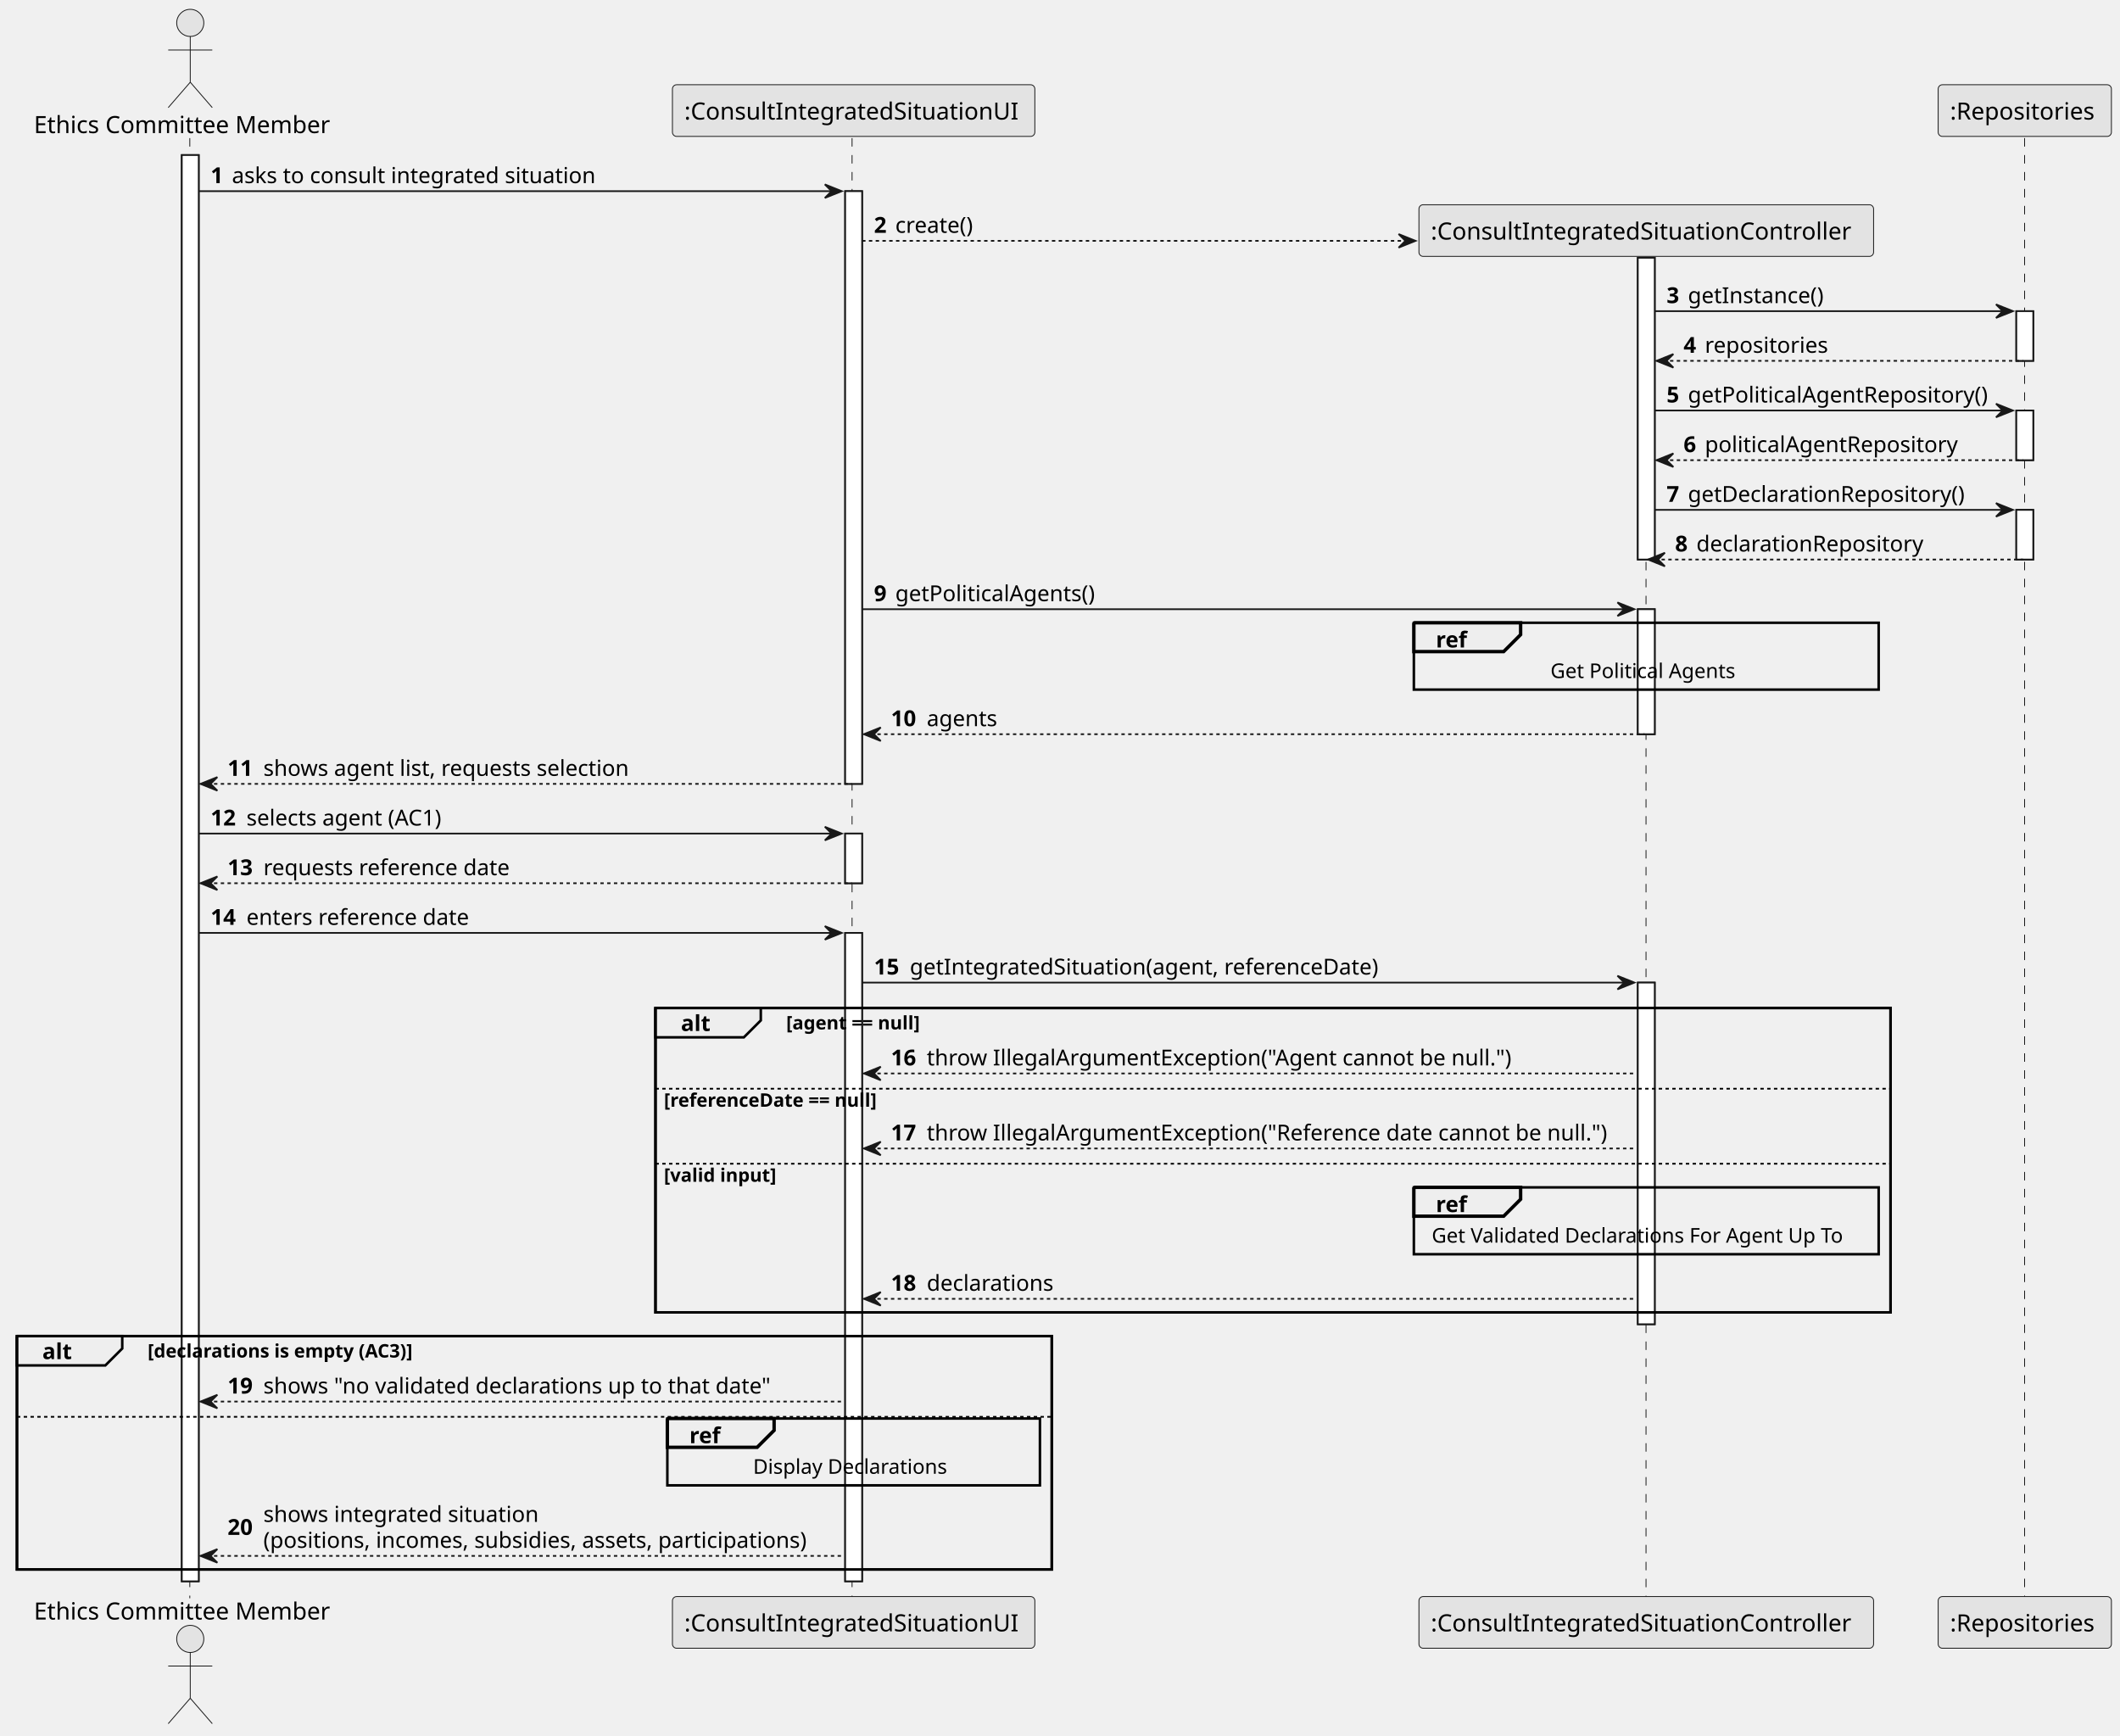
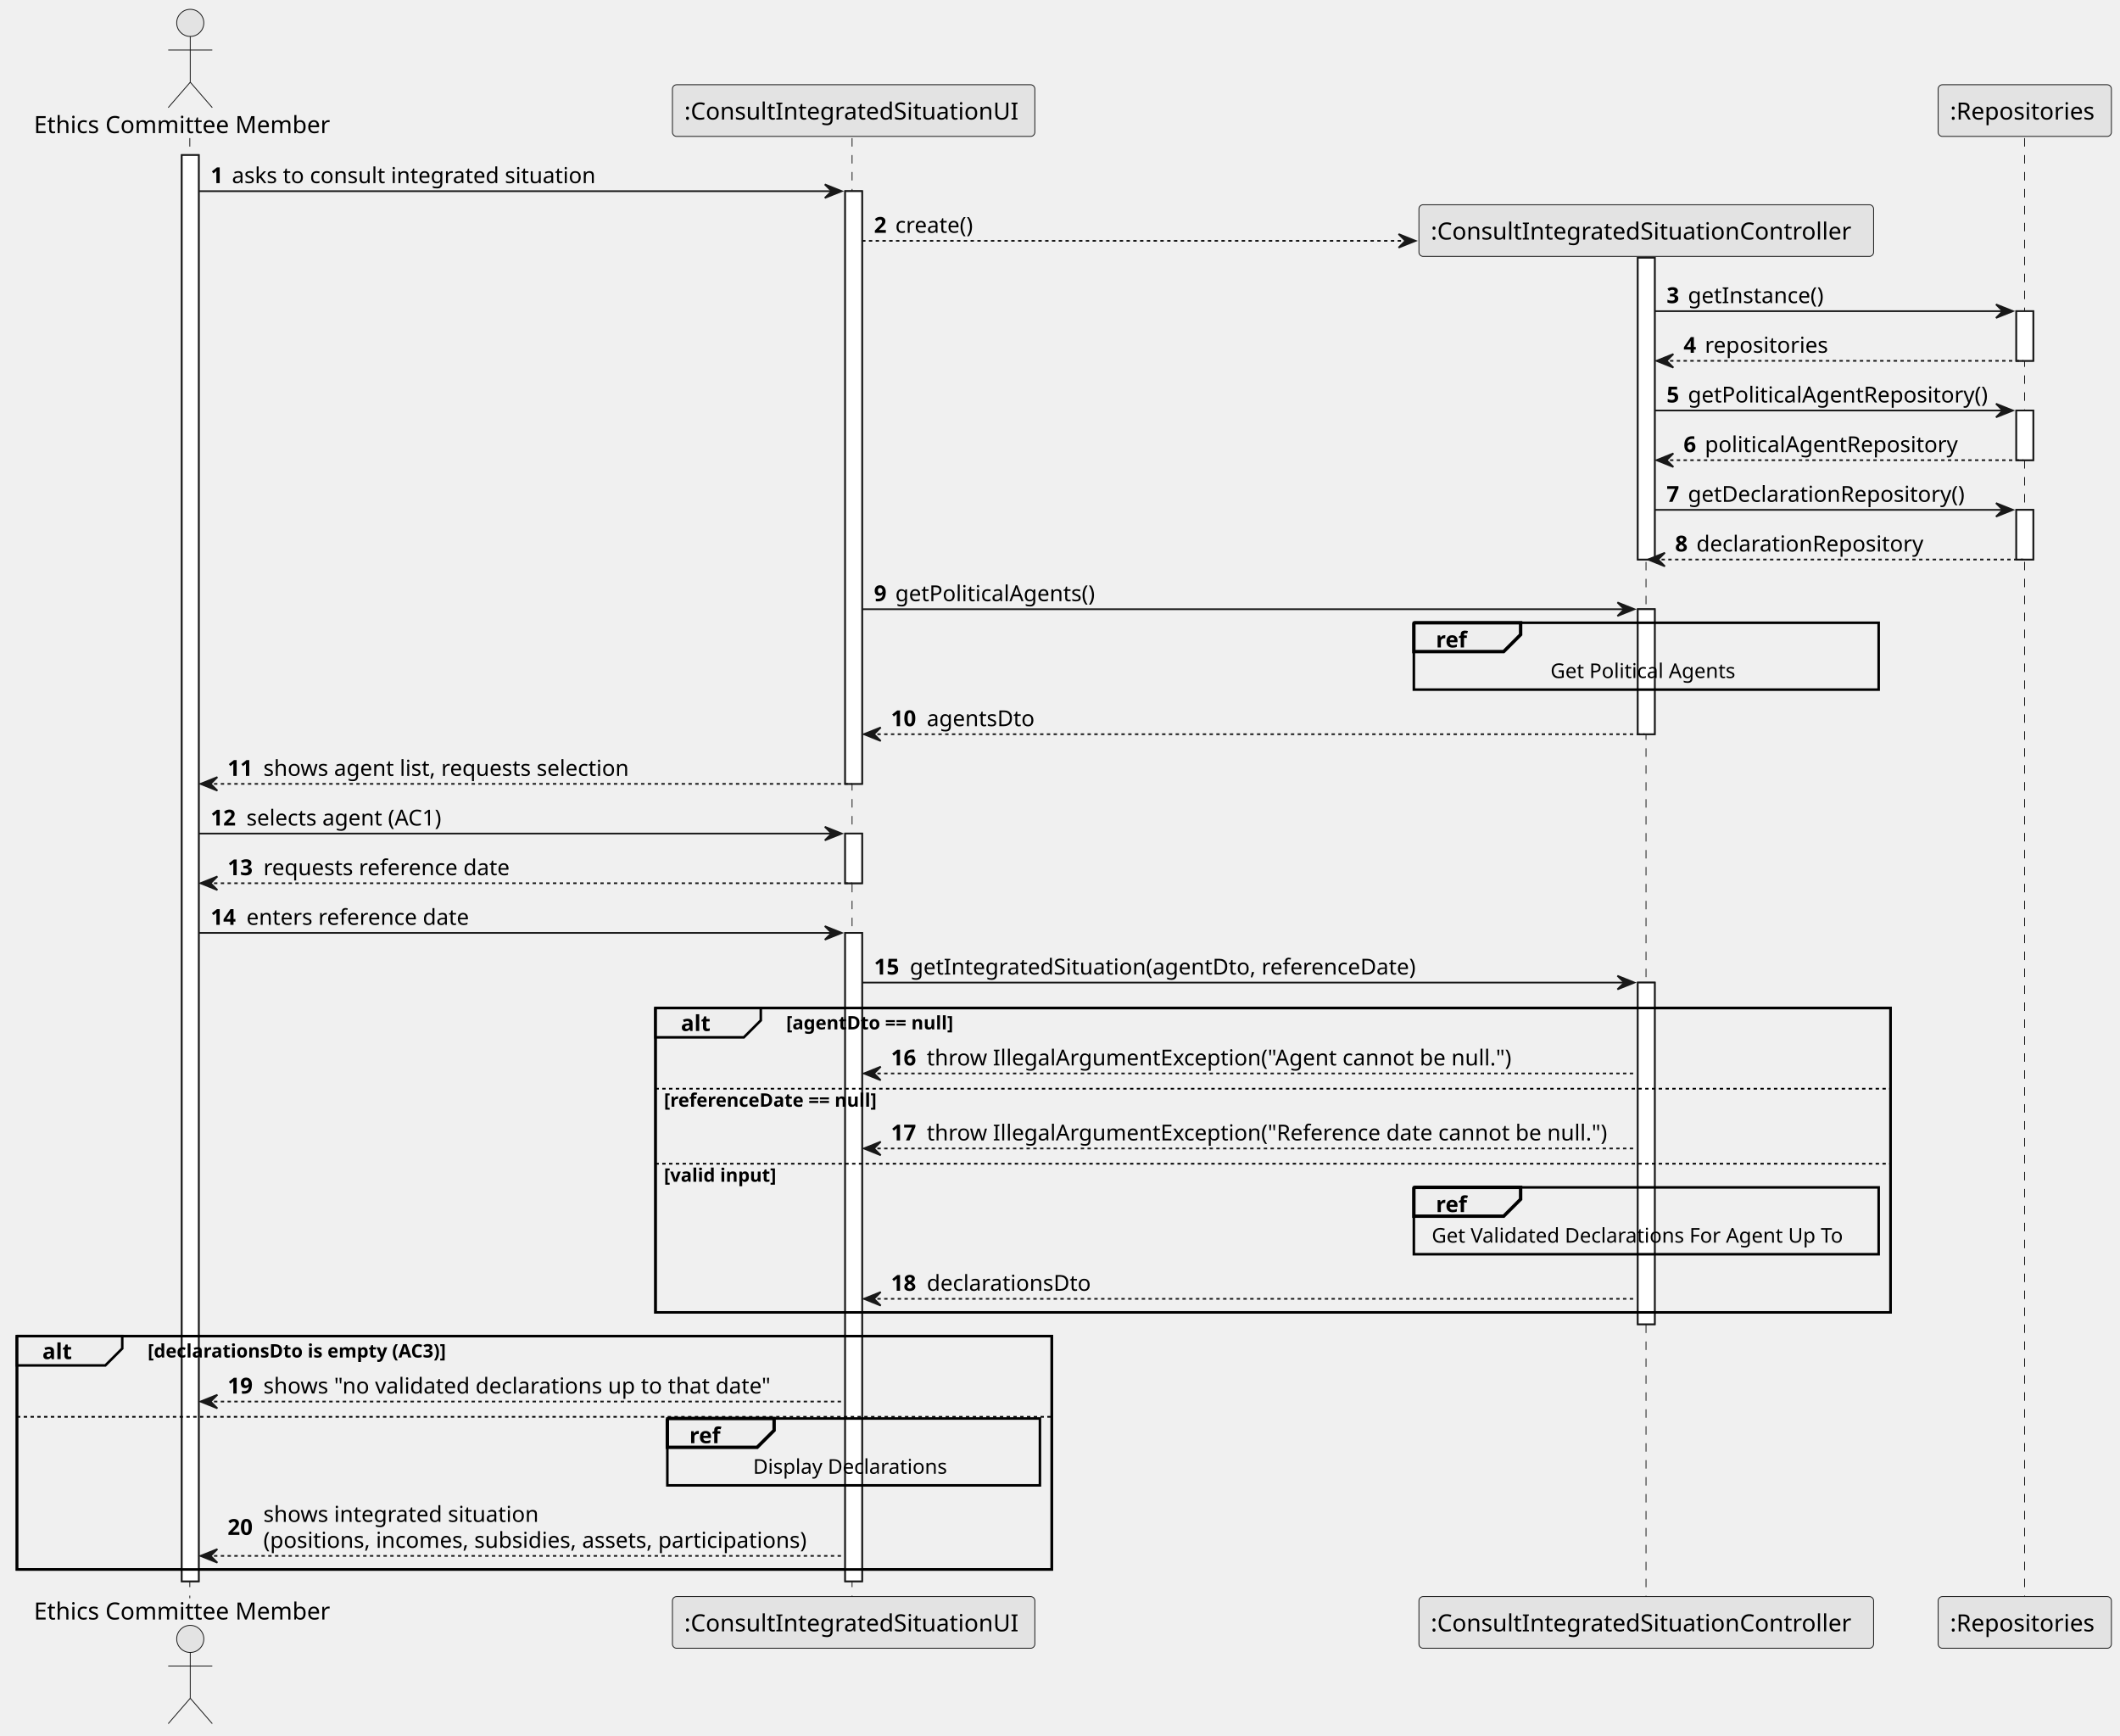
<svg xmlns="http://www.w3.org/2000/svg" contentStyleType="text/css" data-diagram-type="SEQUENCE" height="1024px" preserveAspectRatio="none" style="width:1251px;height:1024px;background:#FFFFFF;" version="1.1" viewBox="0 0 1251 1024" width="1251px" zoomAndPan="magnify">
  <defs />
  <g>
    <g>
      <rect fill="#FFFFFF" height="841.561" style="stroke:#181818;stroke-width:1;" width="10" x="107.27" y="91.488" />
    </g>
    <g>
      <rect fill="#FFFFFF" height="349.727" style="stroke:#181818;stroke-width:1;" width="10" x="498.727" y="112.799" />
    </g>
    <g>
      <rect fill="#FFFFFF" height="29.311" style="stroke:#181818;stroke-width:1;" width="10" x="498.727" y="491.836" />
    </g>
    <g>
      <rect fill="#FFFFFF" height="382.592" style="stroke:#181818;stroke-width:1;" width="10" x="498.727" y="550.457" />
    </g>
    <g>
      <rect fill="#FFFFFF" height="178.041" style="stroke:#181818;stroke-width:1;" width="10" x="966.451" y="152.109" />
    </g>
    <g>
      <rect fill="#FFFFFF" height="73.754" style="stroke:#181818;stroke-width:1;" width="10" x="966.451" y="359.461" />
    </g>
    <g>
      <rect fill="#FFFFFF" height="201.596" style="stroke:#181818;stroke-width:1;" width="10" x="966.451" y="579.768" />
    </g>
    <g>
      <rect fill="#FFFFFF" height="29.311" style="stroke:#181818;stroke-width:1;" width="10" x="1189.817" y="183.598" />
    </g>
    <g>
      <rect fill="#FFFFFF" height="29.311" style="stroke:#181818;stroke-width:1;" width="10" x="1189.817" y="242.219" />
    </g>
    <g>
      <rect fill="#FFFFFF" height="29.311" style="stroke:#181818;stroke-width:1;" width="10" x="1189.817" y="300.84" />
    </g>
    <rect fill="none" height="179.596" style="stroke:#000000;stroke-width:1.5;" width="728.793" x="386.799" y="594.768" />
    <rect fill="none" height="137.685" style="stroke:#000000;stroke-width:1.5;" width="610.655" x="10" y="788.363" />
    <g class="participant-lifeline" data-entity-uid="part1" data-qualified-name="ECM" id="part1-lifeline">
      <g>
        <rect fill="#000000" fill-opacity="0" height="861.561" width="8" x="108.27" y="81.488" />
        <line style="stroke:#181818;stroke-width:0.5;stroke-dasharray:5,5;" x1="112" x2="112" y1="81.488" y2="943.049" />
      </g>
    </g>
    <g class="participant-lifeline" data-entity-uid="part2" data-qualified-name="UI" id="part2-lifeline">
      <g>
        <rect fill="#000000" fill-opacity="0" height="861.561" width="8" x="499.727" y="81.488" />
        <line style="stroke:#181818;stroke-width:0.5;stroke-dasharray:5,5;" x1="502.799" x2="502.799" y1="81.488" y2="943.049" />
      </g>
    </g>
    <g class="participant-lifeline" data-entity-uid="part3" data-qualified-name="CTRL" id="part3-lifeline">
      <g>
        <rect fill="#000000" fill-opacity="0" height="791.506" width="8" x="967.451" y="151.543" />
        <line style="stroke:#181818;stroke-width:0.5;stroke-dasharray:5,5;" x1="971.309" x2="971.309" y1="151.543" y2="943.049" />
      </g>
    </g>
    <g class="participant-lifeline" data-entity-uid="part4" data-qualified-name="REPOS" id="part4-lifeline">
      <g>
        <rect fill="#000000" fill-opacity="0" height="861.561" width="8" x="1190.817" y="81.488" />
        <line style="stroke:#181818;stroke-width:0.5;stroke-dasharray:5,5;" x1="1194.705" x2="1194.705" y1="81.488" y2="943.049" />
      </g>
    </g>
    <g class="participant participant-head" data-entity-uid="part1" data-qualified-name="ECM" id="part1-head">
      <text fill="#000000" font-family="sans-serif" font-size="14" lengthAdjust="spacing" textLength="178.541" x="20" y="78.535">Ethics Committee Member</text>
      <ellipse cx="112.27" cy="13.5" fill="#E3E3E3" rx="8" ry="8" style="stroke:#181818;stroke-width:0.5;" />
      <path d="M112.27,21.5 L112.27,48.5 M99.27,29.5 L125.27,29.5 M112.27,48.5 L99.27,63.5 M112.27,48.5 L125.27,63.5" fill="none" style="stroke:#181818;stroke-width:0.5;" />
    </g>
    <g class="participant participant-tail" data-entity-uid="part1" data-qualified-name="ECM" id="part1-tail">
      <text fill="#000000" font-family="sans-serif" font-size="14" lengthAdjust="spacing" textLength="178.541" x="20" y="955.584">Ethics Committee Member</text>
      <ellipse cx="112.27" cy="967.037" fill="#E3E3E3" rx="8" ry="8" style="stroke:#181818;stroke-width:0.5;" />
      <path d="M112.27,975.037 L112.27,1002.037 M99.27,983.037 L125.27,983.037 M112.27,1002.037 L99.27,1017.037 M112.27,1002.037 L125.27,1017.037" fill="none" style="stroke:#181818;stroke-width:0.5;" />
    </g>
    <g class="participant participant-head" data-entity-uid="part2" data-qualified-name="UI" id="part2-head">
      <rect fill="#E3E3E3" height="30.488" rx="2.5" ry="2.5" style="stroke:#181818;stroke-width:0.5;" width="213.856" x="396.799" y="50" />
      <text fill="#000000" font-family="sans-serif" font-size="14" lengthAdjust="spacing" textLength="199.856" x="403.799" y="70.535">:ConsultIntegratedSituationUI</text>
    </g>
    <g class="participant participant-tail" data-entity-uid="part2" data-qualified-name="UI" id="part2-tail">
      <rect fill="#E3E3E3" height="30.488" rx="2.5" ry="2.5" style="stroke:#181818;stroke-width:0.5;" width="213.856" x="396.799" y="942.049" />
      <text fill="#000000" font-family="sans-serif" font-size="14" lengthAdjust="spacing" textLength="199.856" x="403.799" y="962.584">:ConsultIntegratedSituationUI</text>
    </g>
    <g class="participant participant-tail" data-entity-uid="part3" data-qualified-name="CTRL" id="part3-tail">
      <rect fill="#E3E3E3" height="30.488" rx="2.5" ry="2.5" style="stroke:#181818;stroke-width:0.5;" width="268.283" x="837.309" y="942.049" />
      <text fill="#000000" font-family="sans-serif" font-size="14" lengthAdjust="spacing" textLength="254.283" x="844.309" y="962.584">:ConsultIntegratedSituationController</text>
    </g>
    <g class="participant participant-head" data-entity-uid="part4" data-qualified-name="REPOS" id="part4-head">
      <rect fill="#E3E3E3" height="30.488" rx="2.5" ry="2.5" style="stroke:#181818;stroke-width:0.5;" width="102.225" x="1143.705" y="50" />
      <text fill="#000000" font-family="sans-serif" font-size="14" lengthAdjust="spacing" textLength="88.225" x="1150.705" y="70.535">:Repositories</text>
    </g>
    <g class="participant participant-tail" data-entity-uid="part4" data-qualified-name="REPOS" id="part4-tail">
      <rect fill="#E3E3E3" height="30.488" rx="2.5" ry="2.5" style="stroke:#181818;stroke-width:0.5;" width="102.225" x="1143.705" y="942.049" />
      <text fill="#000000" font-family="sans-serif" font-size="14" lengthAdjust="spacing" textLength="88.225" x="1150.705" y="962.584">:Repositories</text>
    </g>
    <g>
      <rect fill="#FFFFFF" height="841.561" style="stroke:#181818;stroke-width:1;" width="10" x="107.27" y="91.488" />
    </g>
    <g>
      <rect fill="#FFFFFF" height="349.727" style="stroke:#181818;stroke-width:1;" width="10" x="498.727" y="112.799" />
    </g>
    <g>
      <rect fill="#FFFFFF" height="29.311" style="stroke:#181818;stroke-width:1;" width="10" x="498.727" y="491.836" />
    </g>
    <g>
      <rect fill="#FFFFFF" height="382.592" style="stroke:#181818;stroke-width:1;" width="10" x="498.727" y="550.457" />
    </g>
    <g>
      <rect fill="#FFFFFF" height="178.041" style="stroke:#181818;stroke-width:1;" width="10" x="966.451" y="152.109" />
    </g>
    <g>
      <rect fill="#FFFFFF" height="73.754" style="stroke:#181818;stroke-width:1;" width="10" x="966.451" y="359.461" />
    </g>
    <g>
      <rect fill="#FFFFFF" height="201.596" style="stroke:#181818;stroke-width:1;" width="10" x="966.451" y="579.768" />
    </g>
    <g>
      <rect fill="#FFFFFF" height="29.311" style="stroke:#181818;stroke-width:1;" width="10" x="1189.817" y="183.598" />
    </g>
    <g>
      <rect fill="#FFFFFF" height="29.311" style="stroke:#181818;stroke-width:1;" width="10" x="1189.817" y="242.219" />
    </g>
    <g>
      <rect fill="#FFFFFF" height="29.311" style="stroke:#181818;stroke-width:1;" width="10" x="1189.817" y="300.84" />
    </g>
    <g class="message" data-entity-1="part1" data-entity-2="part2" id="msg1">
      <polygon fill="#181818" points="486.727,108.799,496.727,112.799,486.727,116.799,490.727,112.799" style="stroke:#181818;stroke-width:1;" />
      <line style="stroke:#181818;stroke-width:1;" x1="117.27" x2="492.727" y1="112.799" y2="112.799" />
      <text fill="#000000" font-family="sans-serif" font-size="13" font-weight="bold" lengthAdjust="spacing" textLength="8.576" x="124.27" y="108.057">1</text>
      <text fill="#000000" font-family="sans-serif" font-size="13" lengthAdjust="spacing" textLength="223.349" x="136.846" y="108.057">asks to consult integrated situation</text>
    </g>
    <g class="message" data-entity-1="part2" data-entity-2="part3" id="msg2">
      <polygon fill="#181818" points="825.309,138.109,835.309,142.109,825.309,146.109,829.309,142.109" style="stroke:#181818;stroke-width:1;" />
      <line style="stroke:#181818;stroke-width:1;stroke-dasharray:2,2;" x1="508.727" x2="831.309" y1="142.109" y2="142.109" />
      <text fill="#000000" font-family="sans-serif" font-size="13" font-weight="bold" lengthAdjust="spacing" textLength="8.576" x="515.727" y="137.367">2</text>
      <text fill="#000000" font-family="sans-serif" font-size="13" lengthAdjust="spacing" textLength="46.96" x="528.303" y="137.367">create()</text>
    </g>
    <rect fill="#E3E3E3" height="30.488" rx="2.5" ry="2.5" style="stroke:#181818;stroke-width:0.5;" width="268.283" x="837.309" y="120.799" />
    <text fill="#000000" font-family="sans-serif" font-size="14" lengthAdjust="spacing" textLength="254.283" x="844.309" y="141.334">:ConsultIntegratedSituationController</text>
    <g class="message" data-entity-1="part3" data-entity-2="part4" id="msg4">
      <polygon fill="#181818" points="1177.817,179.598,1187.817,183.598,1177.817,187.598,1181.817,183.598" style="stroke:#181818;stroke-width:1;" />
      <line style="stroke:#181818;stroke-width:1;" x1="976.451" x2="1183.817" y1="183.598" y2="183.598" />
      <text fill="#000000" font-family="sans-serif" font-size="13" font-weight="bold" lengthAdjust="spacing" textLength="8.576" x="983.451" y="178.856">3</text>
      <text fill="#000000" font-family="sans-serif" font-size="13" lengthAdjust="spacing" textLength="81.117" x="996.026" y="178.856">getInstance()</text>
    </g>
    <g class="message" data-entity-1="part4" data-entity-2="part3" id="msg5">
      <polygon fill="#181818" points="987.451,208.908,977.451,212.908,987.451,216.908,983.451,212.908" style="stroke:#181818;stroke-width:1;" />
      <line style="stroke:#181818;stroke-width:1;stroke-dasharray:2,2;" x1="981.451" x2="1193.817" y1="212.908" y2="212.908" />
      <text fill="#000000" font-family="sans-serif" font-size="13" font-weight="bold" lengthAdjust="spacing" textLength="8.576" x="993.451" y="208.166">4</text>
      <text fill="#000000" font-family="sans-serif" font-size="13" lengthAdjust="spacing" textLength="74.909" x="1006.026" y="208.166">repositories</text>
    </g>
    <g class="message" data-entity-1="part3" data-entity-2="part4" id="msg6">
      <polygon fill="#181818" points="1177.817,238.219,1187.817,242.219,1177.817,246.219,1181.817,242.219" style="stroke:#181818;stroke-width:1;" />
      <line style="stroke:#181818;stroke-width:1;" x1="976.451" x2="1183.817" y1="242.219" y2="242.219" />
      <text fill="#000000" font-family="sans-serif" font-size="13" font-weight="bold" lengthAdjust="spacing" textLength="8.576" x="983.451" y="237.477">5</text>
      <text fill="#000000" font-family="sans-serif" font-size="13" lengthAdjust="spacing" textLength="181.791" x="996.026" y="237.477">getPoliticalAgentRepository()</text>
    </g>
    <g class="message" data-entity-1="part4" data-entity-2="part3" id="msg7">
      <polygon fill="#181818" points="987.451,267.529,977.451,271.529,987.451,275.529,983.451,271.529" style="stroke:#181818;stroke-width:1;" />
      <line style="stroke:#181818;stroke-width:1;stroke-dasharray:2,2;" x1="981.451" x2="1193.817" y1="271.529" y2="271.529" />
      <text fill="#000000" font-family="sans-serif" font-size="13" font-weight="bold" lengthAdjust="spacing" textLength="8.576" x="993.451" y="266.787">6</text>
      <text fill="#000000" font-family="sans-serif" font-size="13" lengthAdjust="spacing" textLength="154.121" x="1006.026" y="266.787">politicalAgentRepository</text>
    </g>
    <g class="message" data-entity-1="part3" data-entity-2="part4" id="msg8">
      <polygon fill="#181818" points="1177.817,296.84,1187.817,300.84,1177.817,304.84,1181.817,300.84" style="stroke:#181818;stroke-width:1;" />
      <line style="stroke:#181818;stroke-width:1;" x1="976.451" x2="1183.817" y1="300.84" y2="300.84" />
      <text fill="#000000" font-family="sans-serif" font-size="13" font-weight="bold" lengthAdjust="spacing" textLength="8.576" x="983.451" y="296.098">7</text>
      <text fill="#000000" font-family="sans-serif" font-size="13" lengthAdjust="spacing" textLength="167.388" x="996.026" y="296.098">getDeclarationRepository()</text>
    </g>
    <g class="message" data-entity-1="part4" data-entity-2="part3" id="msg9">
      <polygon fill="#181818" points="982.451,326.15,972.451,330.15,982.451,334.15,978.451,330.15" style="stroke:#181818;stroke-width:1;" />
      <line style="stroke:#181818;stroke-width:1;stroke-dasharray:2,2;" x1="976.451" x2="1193.817" y1="330.15" y2="330.15" />
      <text fill="#000000" font-family="sans-serif" font-size="13" font-weight="bold" lengthAdjust="spacing" textLength="8.576" x="988.451" y="325.408">8</text>
      <text fill="#000000" font-family="sans-serif" font-size="13" lengthAdjust="spacing" textLength="137.167" x="1001.026" y="325.408">declarationRepository</text>
    </g>
    <g class="message" data-entity-1="part2" data-entity-2="part3" id="msg10">
      <polygon fill="#181818" points="954.451,355.461,964.451,359.461,954.451,363.461,958.451,359.461" style="stroke:#181818;stroke-width:1;" />
      <line style="stroke:#181818;stroke-width:1;" x1="508.727" x2="960.451" y1="359.461" y2="359.461" />
      <text fill="#000000" font-family="sans-serif" font-size="13" font-weight="bold" lengthAdjust="spacing" textLength="8.576" x="515.727" y="354.719">9</text>
      <text fill="#000000" font-family="sans-serif" font-size="13" lengthAdjust="spacing" textLength="121.443" x="528.303" y="354.719">getPoliticalAgents()</text>
    </g>
    <rect fill="none" height="39.443" style="stroke:#000000;stroke-width:1.5;" width="274.283" x="834.309" y="367.461" />
    <path d="M834.309,367.461 L897.309,367.461 L897.309,374.461 L887.309,384.461 L834.309,384.461 L834.309,367.461" fill="#EEEEEE" style="stroke:#000000;stroke-width:2;" />
    <text fill="#000000" font-family="sans-serif" font-size="13" font-weight="bold" lengthAdjust="spacing" textLength="18.916" x="847.309" y="382.029">ref</text>
    <text fill="#000000" font-family="sans-serif" font-size="12" lengthAdjust="spacing" textLength="113.08" x="914.911" y="400.062">Get Political Agents</text>
    <g class="message" data-entity-1="part3" data-entity-2="part2" id="msg11">
      <polygon fill="#181818" points="519.727,429.215,509.727,433.215,519.727,437.215,515.727,433.215" style="stroke:#181818;stroke-width:1;" />
      <line style="stroke:#181818;stroke-width:1;stroke-dasharray:2,2;" x1="513.727" x2="970.451" y1="433.215" y2="433.215" />
      <text fill="#000000" font-family="sans-serif" font-size="13" font-weight="bold" lengthAdjust="spacing" textLength="17.151" x="525.727" y="428.473">10</text>
-       <text fill="#000000" font-family="sans-serif" font-size="13" lengthAdjust="spacing" textLength="42.085" x="546.878" y="428.473">agents</text>
+       <text fill="#000000" font-family="sans-serif" font-size="13" lengthAdjust="spacing" textLength="64.67" x="546.878" y="428.473">agentsDto</text>
    </g>
    <g class="message" data-entity-1="part2" data-entity-2="part1" id="msg12">
      <polygon fill="#181818" points="128.27,458.525,118.27,462.525,128.27,466.525,124.27,462.525" style="stroke:#181818;stroke-width:1;" />
      <line style="stroke:#181818;stroke-width:1;stroke-dasharray:2,2;" x1="122.27" x2="502.727" y1="462.525" y2="462.525" />
      <text fill="#000000" font-family="sans-serif" font-size="13" font-weight="bold" lengthAdjust="spacing" textLength="17.151" x="134.27" y="457.783">11</text>
      <text fill="#000000" font-family="sans-serif" font-size="13" lengthAdjust="spacing" textLength="224.726" x="155.422" y="457.783">shows agent list, requests selection</text>
    </g>
    <g class="message" data-entity-1="part1" data-entity-2="part2" id="msg13">
      <polygon fill="#181818" points="486.727,487.836,496.727,491.836,486.727,495.836,490.727,491.836" style="stroke:#181818;stroke-width:1;" />
      <line style="stroke:#181818;stroke-width:1;" x1="117.27" x2="492.727" y1="491.836" y2="491.836" />
      <text fill="#000000" font-family="sans-serif" font-size="13" font-weight="bold" lengthAdjust="spacing" textLength="17.151" x="124.27" y="487.094">12</text>
      <text fill="#000000" font-family="sans-serif" font-size="13" lengthAdjust="spacing" textLength="121.342" x="145.422" y="487.094">selects agent (AC1)</text>
    </g>
    <g class="message" data-entity-1="part2" data-entity-2="part1" id="msg14">
      <polygon fill="#181818" points="128.27,517.146,118.27,521.146,128.27,525.146,124.27,521.146" style="stroke:#181818;stroke-width:1;" />
      <line style="stroke:#181818;stroke-width:1;stroke-dasharray:2,2;" x1="122.27" x2="502.727" y1="521.146" y2="521.146" />
      <text fill="#000000" font-family="sans-serif" font-size="13" font-weight="bold" lengthAdjust="spacing" textLength="17.151" x="134.27" y="516.404">13</text>
      <text fill="#000000" font-family="sans-serif" font-size="13" lengthAdjust="spacing" textLength="148.98" x="155.422" y="516.404">requests reference date</text>
    </g>
    <g class="message" data-entity-1="part1" data-entity-2="part2" id="msg15">
      <polygon fill="#181818" points="486.727,546.457,496.727,550.457,486.727,554.457,490.727,550.457" style="stroke:#181818;stroke-width:1;" />
      <line style="stroke:#181818;stroke-width:1;" x1="117.27" x2="492.727" y1="550.457" y2="550.457" />
      <text fill="#000000" font-family="sans-serif" font-size="13" font-weight="bold" lengthAdjust="spacing" textLength="17.151" x="124.27" y="545.715">14</text>
      <text fill="#000000" font-family="sans-serif" font-size="13" lengthAdjust="spacing" textLength="134.17" x="145.422" y="545.715">enters reference date</text>
    </g>
    <g class="message" data-entity-1="part2" data-entity-2="part3" id="msg16">
      <polygon fill="#181818" points="954.451,575.768,964.451,579.768,954.451,583.768,958.451,579.768" style="stroke:#181818;stroke-width:1;" />
      <line style="stroke:#181818;stroke-width:1;" x1="508.727" x2="960.451" y1="579.768" y2="579.768" />
      <text fill="#000000" font-family="sans-serif" font-size="13" font-weight="bold" lengthAdjust="spacing" textLength="17.151" x="515.727" y="575.025">15</text>
-       <text fill="#000000" font-family="sans-serif" font-size="13" lengthAdjust="spacing" textLength="280.839" x="536.878" y="575.025">getIntegratedSituation(agent, referenceDate)</text>
+       <text fill="#000000" font-family="sans-serif" font-size="13" lengthAdjust="spacing" textLength="303.424" x="536.878" y="575.025">getIntegratedSituation(agentDto, referenceDate)</text>
    </g>
    <path d="M386.799,594.768 L448.938,594.768 L448.938,602.078 L438.938,612.078 L386.799,612.078 L386.799,594.768" fill="#EEEEEE" style="stroke:#000000;stroke-width:1.5;" />
    <rect fill="none" height="179.596" style="stroke:#000000;stroke-width:1.5;" width="728.793" x="386.799" y="594.768" />
    <text fill="#000000" font-family="sans-serif" font-size="13" font-weight="bold" lengthAdjust="spacing" textLength="17.139" x="401.799" y="608.336">alt</text>
-     <text fill="#000000" font-family="sans-serif" font-size="11" font-weight="bold" lengthAdjust="spacing" textLength="86.356" x="463.938" y="607.402">[agent == null]</text>
+     <text fill="#000000" font-family="sans-serif" font-size="11" font-weight="bold" lengthAdjust="spacing" textLength="106.562" x="463.938" y="607.402">[agentDto == null]</text>
    <g class="message" data-entity-1="part3" data-entity-2="part2" id="msg17">
      <polygon fill="#181818" points="519.727,629.389,509.727,633.389,519.727,637.389,515.727,633.389" style="stroke:#181818;stroke-width:1;" />
      <line style="stroke:#181818;stroke-width:1;stroke-dasharray:2,2;" x1="513.727" x2="965.451" y1="633.389" y2="633.389" />
      <text fill="#000000" font-family="sans-serif" font-size="13" font-weight="bold" lengthAdjust="spacing" textLength="17.151" x="525.727" y="628.646">16</text>
      <text fill="#000000" font-family="sans-serif" font-size="13" lengthAdjust="spacing" textLength="356.224" x="546.878" y="628.646">throw IllegalArgumentException("Agent cannot be null.")</text>
    </g>
    <line style="stroke:#000000;stroke-width:1;stroke-dasharray:2,2;" x1="386.799" x2="1115.592" y1="642.389" y2="642.389" />
    <text fill="#000000" font-family="sans-serif" font-size="11" font-weight="bold" lengthAdjust="spacing" textLength="134.019" x="391.799" y="653.023">[referenceDate == null]</text>
    <g class="message" data-entity-1="part3" data-entity-2="part2" id="msg18">
      <polygon fill="#181818" points="519.727,673.654,509.727,677.654,519.727,681.654,515.727,677.654" style="stroke:#181818;stroke-width:1;" />
      <line style="stroke:#181818;stroke-width:1;stroke-dasharray:2,2;" x1="513.727" x2="965.451" y1="677.654" y2="677.654" />
      <text fill="#000000" font-family="sans-serif" font-size="13" font-weight="bold" lengthAdjust="spacing" textLength="17.151" x="525.727" y="672.912">17</text>
      <text fill="#000000" font-family="sans-serif" font-size="13" lengthAdjust="spacing" textLength="412.572" x="546.878" y="672.912">throw IllegalArgumentException("Reference date cannot be null.")</text>
    </g>
    <line style="stroke:#000000;stroke-width:1;stroke-dasharray:2,2;" x1="386.799" x2="1115.592" y1="686.654" y2="686.654" />
    <text fill="#000000" font-family="sans-serif" font-size="11" font-weight="bold" lengthAdjust="spacing" textLength="68.986" x="391.799" y="697.289">[valid input]</text>
    <rect fill="none" height="39.443" style="stroke:#000000;stroke-width:1.5;" width="274.283" x="834.309" y="700.609" />
    <path d="M834.309,700.609 L897.309,700.609 L897.309,707.609 L887.309,717.609 L834.309,717.609 L834.309,700.609" fill="#EEEEEE" style="stroke:#000000;stroke-width:2;" />
    <text fill="#000000" font-family="sans-serif" font-size="13" font-weight="bold" lengthAdjust="spacing" textLength="18.916" x="847.309" y="715.178">ref</text>
    <text fill="#000000" font-family="sans-serif" font-size="12" lengthAdjust="spacing" textLength="253.213" x="844.844" y="733.211">Get Validated Declarations For Agent Up To</text>
    <g class="message" data-entity-1="part3" data-entity-2="part2" id="msg19">
      <polygon fill="#181818" points="519.727,762.363,509.727,766.363,519.727,770.363,515.727,766.363" style="stroke:#181818;stroke-width:1;" />
      <line style="stroke:#181818;stroke-width:1;stroke-dasharray:2,2;" x1="513.727" x2="965.451" y1="766.363" y2="766.363" />
      <text fill="#000000" font-family="sans-serif" font-size="13" font-weight="bold" lengthAdjust="spacing" textLength="17.151" x="525.727" y="761.621">18</text>
-       <text fill="#000000" font-family="sans-serif" font-size="13" lengthAdjust="spacing" textLength="76.819" x="546.878" y="761.621">declarations</text>
+       <text fill="#000000" font-family="sans-serif" font-size="13" lengthAdjust="spacing" textLength="99.404" x="546.878" y="761.621">declarationsDto</text>
    </g>
    <path d="M10,788.363 L72.139,788.363 L72.139,795.674 L62.139,805.674 L10,805.674 L10,788.363" fill="#EEEEEE" style="stroke:#000000;stroke-width:1.5;" />
    <rect fill="none" height="137.685" style="stroke:#000000;stroke-width:1.5;" width="610.655" x="10" y="788.363" />
    <text fill="#000000" font-family="sans-serif" font-size="13" font-weight="bold" lengthAdjust="spacing" textLength="17.139" x="25" y="801.932">alt</text>
-     <text fill="#000000" font-family="sans-serif" font-size="11" font-weight="bold" lengthAdjust="spacing" textLength="165.048" x="87.139" y="800.998">[declarations is empty (AC3)]</text>
+     <text fill="#000000" font-family="sans-serif" font-size="11" font-weight="bold" lengthAdjust="spacing" textLength="185.254" x="87.139" y="800.998">[declarationsDto is empty (AC3)]</text>
    <g class="message" data-entity-1="part2" data-entity-2="part1" id="msg20">
      <polygon fill="#181818" points="128.27,822.984,118.27,826.984,128.27,830.984,124.27,826.984" style="stroke:#181818;stroke-width:1;" />
      <line style="stroke:#181818;stroke-width:1;stroke-dasharray:2,2;" x1="122.27" x2="497.727" y1="826.984" y2="826.984" />
      <text fill="#000000" font-family="sans-serif" font-size="13" font-weight="bold" lengthAdjust="spacing" textLength="17.151" x="134.27" y="822.242">19</text>
      <text fill="#000000" font-family="sans-serif" font-size="13" lengthAdjust="spacing" textLength="309.309" x="155.422" y="822.242">shows "no validated declarations up to that date"</text>
    </g>
    <line style="stroke:#000000;stroke-width:1;stroke-dasharray:2,2;" x1="10" x2="620.655" y1="835.984" y2="835.984" />
    <rect fill="none" height="39.443" style="stroke:#000000;stroke-width:1.5;" width="219.856" x="393.799" y="836.984" />
    <path d="M393.799,836.984 L456.799,836.984 L456.799,843.984 L446.799,853.984 L393.799,853.984 L393.799,836.984" fill="#EEEEEE" style="stroke:#000000;stroke-width:2;" />
    <text fill="#000000" font-family="sans-serif" font-size="13" font-weight="bold" lengthAdjust="spacing" textLength="18.916" x="406.799" y="851.553">ref</text>
    <text fill="#000000" font-family="sans-serif" font-size="12" lengthAdjust="spacing" textLength="118.635" x="444.41" y="869.586">Display Declarations</text>
    <g class="message" data-entity-1="part2" data-entity-2="part1" id="msg21">
      <polygon fill="#181818" points="128.27,914.049,118.27,918.049,128.27,922.049,124.27,918.049" style="stroke:#181818;stroke-width:1;" />
      <line style="stroke:#181818;stroke-width:1;stroke-dasharray:2,2;" x1="122.27" x2="497.727" y1="918.049" y2="918.049" />
      <text fill="#000000" font-family="sans-serif" font-size="13" font-weight="bold" lengthAdjust="spacing" textLength="17.151" x="134.27" y="905.651">20</text>
      <text fill="#000000" font-family="sans-serif" font-size="13" lengthAdjust="spacing" textLength="167.54" x="155.422" y="897.996">shows integrated situation</text>
      <text fill="#000000" font-family="sans-serif" font-size="13" lengthAdjust="spacing" textLength="336.305" x="155.422" y="913.307">(positions, incomes, subsidies, assets, participations)</text>
    </g>
  </g>
</svg>
